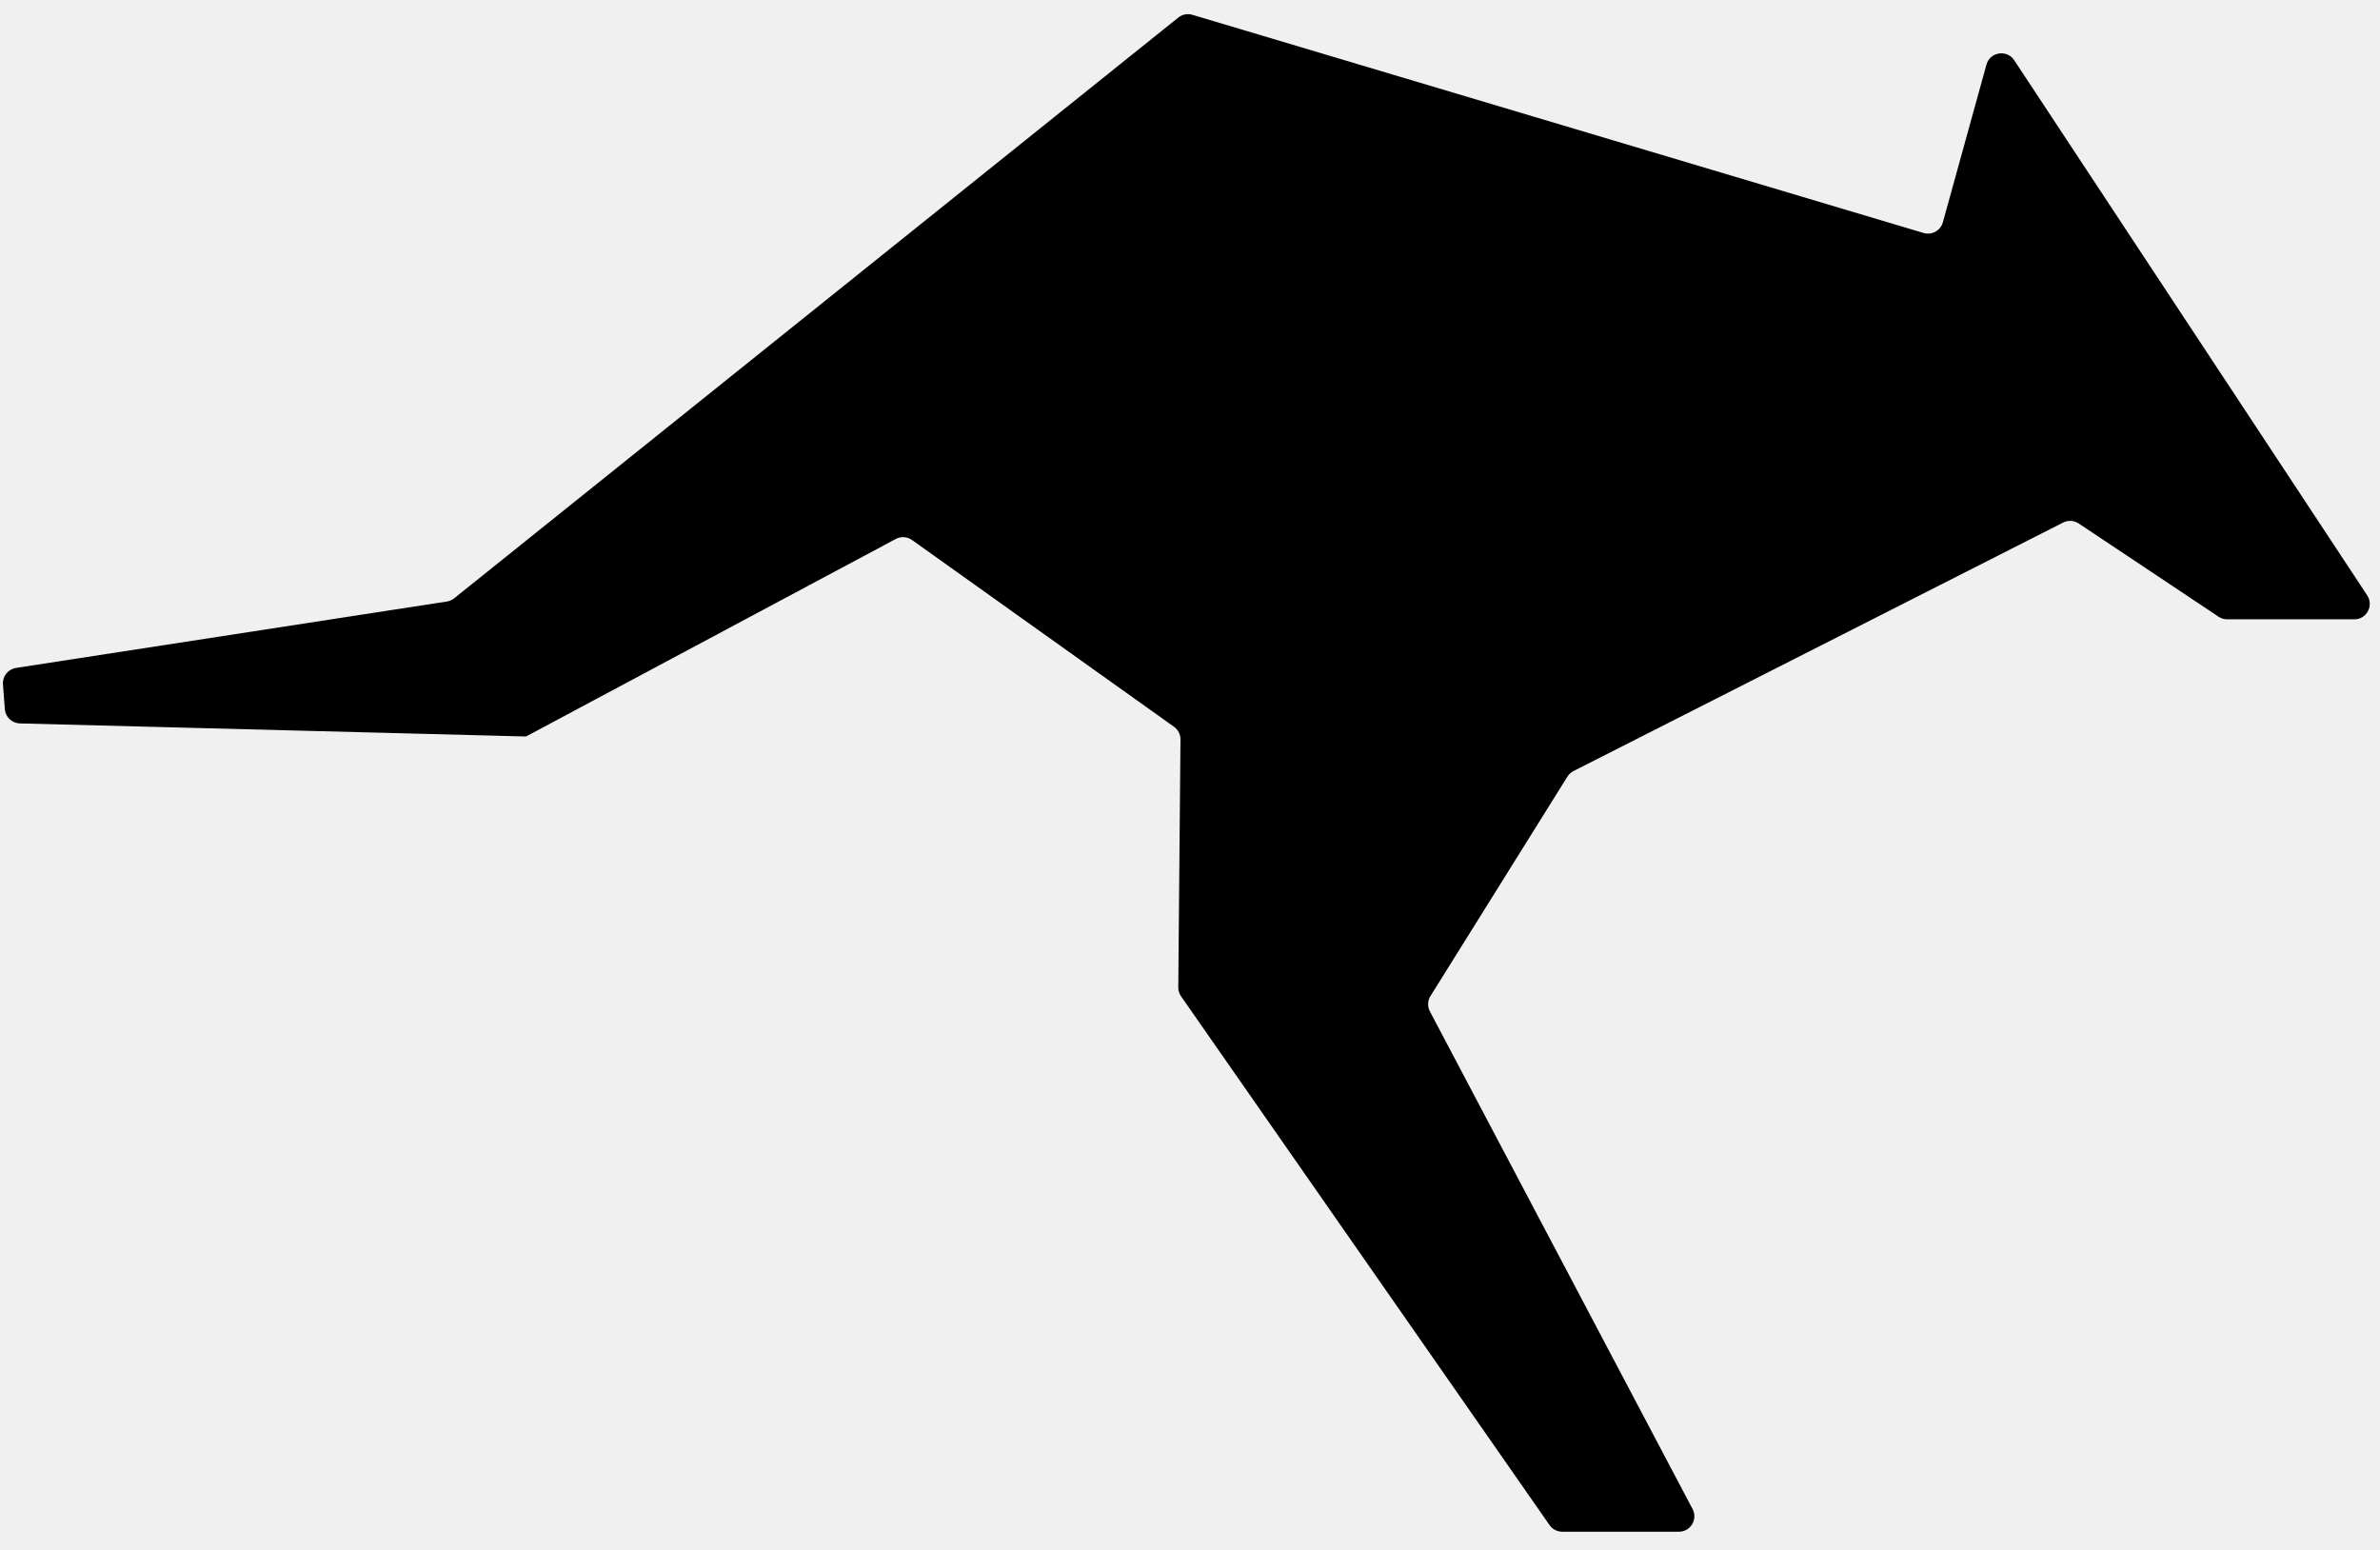
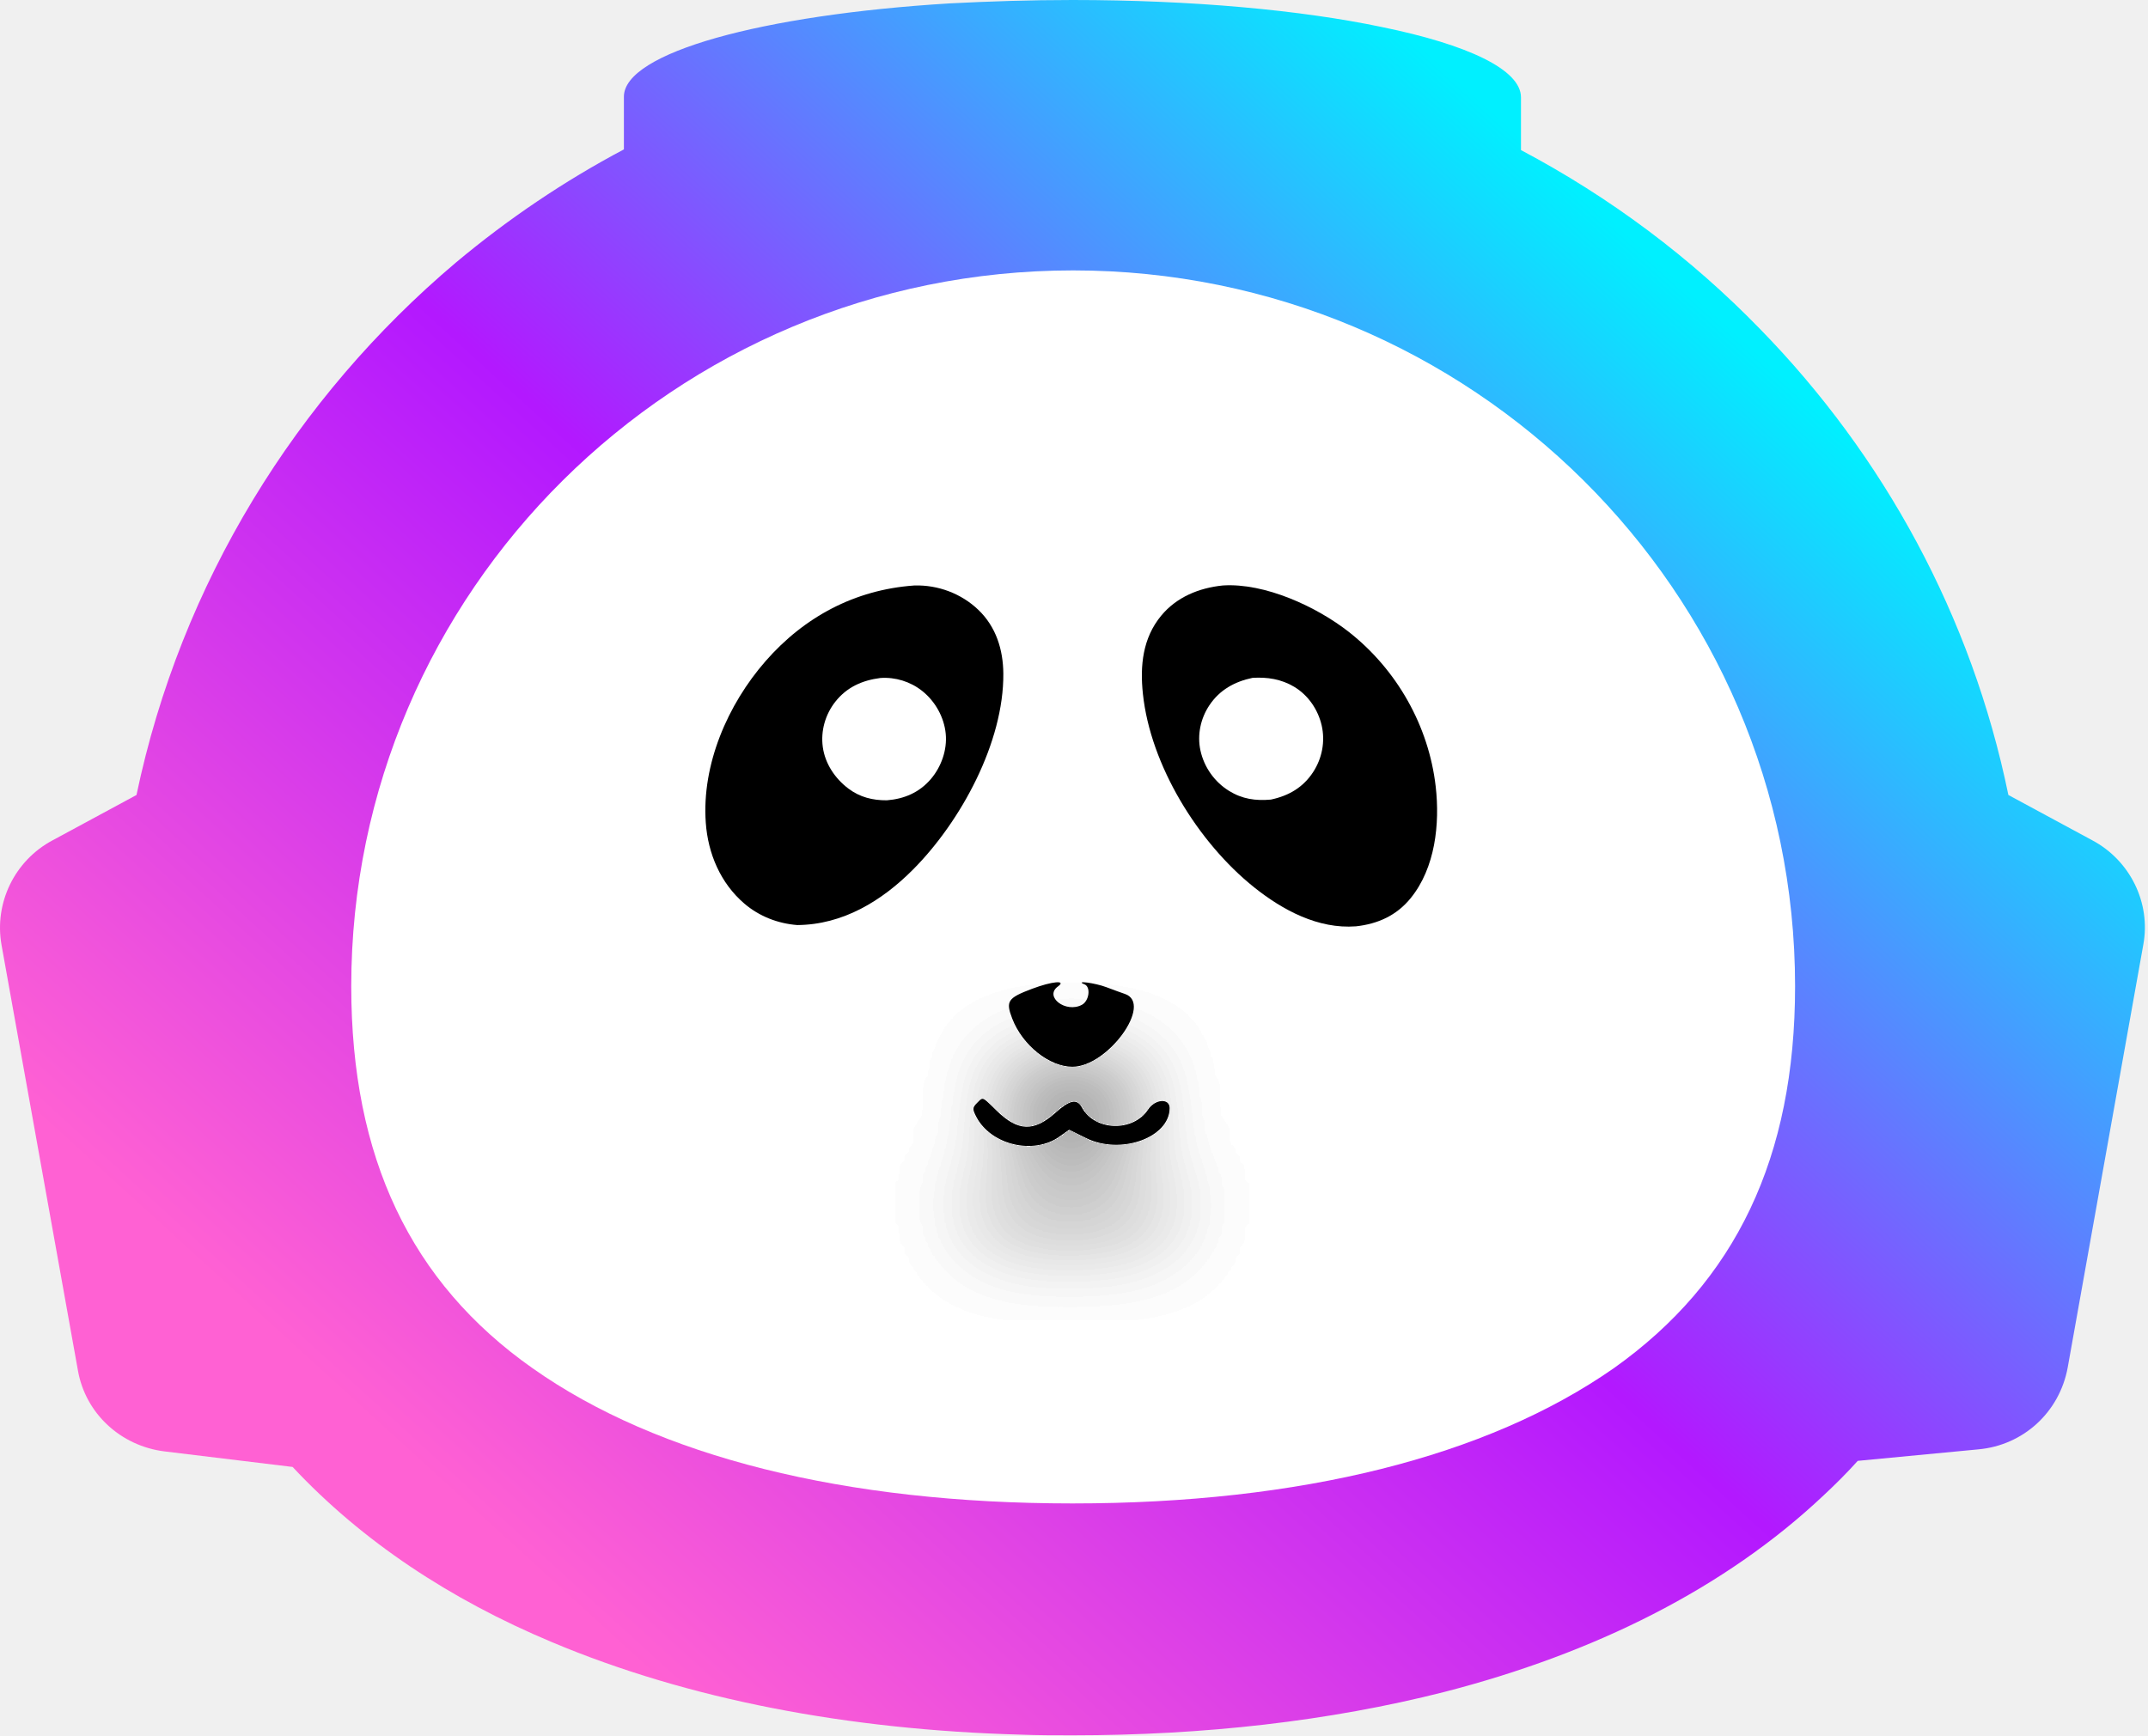
- <svg xmlns="http://www.w3.org/2000/svg" width="106" height="69" viewBox="0 0 106 69" fill="none">
-   <path d="M88.472 2.879L86.531 9.899C86.428 10.271 86.04 10.485 85.67 10.375L53.106 0.659C52.889 0.594 52.655 0.64 52.479 0.782L20.228 26.645C20.134 26.72 20.021 26.769 19.902 26.788L0.713 29.745C0.358 29.8 0.105 30.119 0.132 30.477L0.215 31.58C0.242 31.932 0.531 32.207 0.884 32.216L23.172 32.792L23.427 32.799L39.896 24.002C40.126 23.879 40.407 23.897 40.62 24.049L52.288 32.366C52.471 32.496 52.578 32.708 52.576 32.932L52.478 43.969C52.477 44.111 52.52 44.251 52.601 44.368L69.014 67.919C69.143 68.103 69.354 68.213 69.579 68.213H74.775C75.293 68.213 75.626 67.662 75.384 67.204L63.685 45.043C63.571 44.826 63.58 44.565 63.71 44.357L69.809 34.586C69.876 34.48 69.97 34.394 70.082 34.337L91.888 23.271C92.109 23.159 92.374 23.174 92.581 23.312L98.812 27.466C98.926 27.541 99.058 27.581 99.194 27.581H104.856C105.404 27.581 105.732 26.972 105.43 26.514L89.71 2.684C89.384 2.191 88.629 2.31 88.472 2.879Z" fill="currentColor" />
+ <svg xmlns="http://www.w3.org/2000/svg" width="99" height="80" viewBox="0 0 99 80" fill="none">
+   <path d="M96.43 38.738L92.565 36.65C90.869 28.391 86.816 21.005 81.129 15.177C77.924 11.874 74.217 9.1 70.101 6.919V4.488C70.101 3.21 67.651 2.057 63.692 1.247C59.985 0.467 54.958 0 49.428 0C47.48 0 45.595 0.062 43.773 0.156C35.102 0.686 28.755 2.431 28.755 4.457V6.887C25.991 8.352 23.414 10.097 21.026 12.092C13.643 18.325 8.334 26.895 6.291 36.65L2.427 38.738C0.668 39.673 -0.275 41.636 0.071 43.568L3.59 63.171C3.935 65.166 5.569 66.662 7.58 66.911L13.486 67.628C16.691 71.056 20.744 73.736 25.425 75.699C31.709 78.348 39.092 79.751 47.041 79.969C47.826 80 48.643 80 49.428 80C55.492 80 61.273 79.346 66.551 78.005C73.463 76.229 79.495 73.237 84.051 68.936C84.585 68.438 85.119 67.908 85.622 67.347L91.183 66.817C93.256 66.63 94.921 65.103 95.299 63.046L98.786 43.537C99.132 41.636 98.189 39.673 96.43 38.738Z" fill="url(#paint0_linear_97_675)" />
+   <path d="M49.43 69.31C38.936 69.31 30.327 67.16 24.546 63.077C18.922 59.12 16.189 53.354 16.189 45.469C16.189 27.269 31.113 12.466 49.462 12.466C67.81 12.466 82.734 27.269 82.734 45.469C82.734 53.354 80.001 59.088 74.377 63.077C68.533 67.16 59.924 69.31 49.43 69.31Z" fill="white" />
+   <path d="M56.359 26.991C58.297 26.863 60.687 27.97 62.173 29.137C64.386 30.877 65.851 33.472 66.17 36.256C66.368 37.982 66.152 40.01 65.016 41.407C64.367 42.206 63.503 42.595 62.492 42.705C60.752 42.836 59.122 41.96 57.804 40.908C55.223 38.846 53.021 35.281 52.675 31.98C52.539 30.691 52.663 29.42 53.518 28.384C54.228 27.524 55.265 27.102 56.359 26.991Z" fill="black" />
+   <path d="M57.729 31.25C58.408 31.207 59.055 31.308 59.646 31.661C60.293 32.047 60.749 32.715 60.915 33.443C61.083 34.181 60.937 34.952 60.526 35.587C60.063 36.301 59.397 36.688 58.572 36.862C57.868 36.924 57.255 36.838 56.646 36.461C55.974 36.045 55.495 35.367 55.328 34.598C55.171 33.883 55.334 33.12 55.74 32.513C56.213 31.805 56.905 31.421 57.729 31.25Z" fill="white" />
+   <path d="M42.121 26.993C42.131 26.992 42.141 26.991 42.15 26.991C43.237 26.962 44.306 27.363 45.091 28.114C45.907 28.895 46.234 29.948 46.243 31.051C46.268 34.217 44.294 37.862 42.082 40.086C40.639 41.537 38.843 42.632 36.744 42.646C35.846 42.576 34.986 42.24 34.302 41.653C33.202 40.708 32.63 39.347 32.529 37.926C32.338 35.246 33.537 32.479 35.284 30.479C37.069 28.437 39.398 27.192 42.121 26.993Z" fill="black" />
+   <path d="M40.577 31.256C41.267 31.208 41.959 31.422 42.5 31.851C43.103 32.328 43.515 33.065 43.588 33.828C43.659 34.575 43.384 35.352 42.897 35.921C42.368 36.537 41.673 36.833 40.873 36.895C40.221 36.899 39.629 36.752 39.103 36.355C38.486 35.89 38.027 35.206 37.922 34.436C37.821 33.695 38.036 32.94 38.499 32.351C39.028 31.679 39.741 31.362 40.577 31.256Z" fill="white" />
+   <g filter="url(#filter0_ddd_97_675)">
+     <path fill-rule="evenodd" clip-rule="evenodd" d="M46.652 46.957C46.344 46.155 46.441 46.009 47.564 45.586C48.489 45.237 49.176 45.175 48.76 45.477C48.114 45.946 49.119 46.718 49.862 46.324C50.202 46.143 50.284 45.499 49.983 45.379C49.502 45.186 50.466 45.312 50.992 45.51C51.321 45.635 51.703 45.774 51.842 45.82C53.164 46.259 51.064 49.179 49.425 49.179C48.363 49.179 47.126 48.188 46.652 46.957ZM44.997 51.486C44.816 51.138 44.82 51.057 45.023 50.855C45.137 50.741 45.196 50.667 45.264 50.657C45.374 50.64 45.509 50.789 45.94 51.209C46.923 52.165 47.656 52.186 48.659 51.286C49.308 50.705 49.641 50.641 49.864 51.054C50.453 52.147 52.222 52.202 52.917 51.149C53.237 50.665 53.908 50.619 53.908 51.082C53.908 52.446 51.651 53.256 50.053 52.466L49.278 52.083L48.826 52.402C47.626 53.25 45.673 52.783 44.997 51.486Z" fill="black" />
+   </g>
+   <defs>
+     <filter id="filter0_ddd_97_675" x="40.866" y="45.283" width="17.043" height="15.547" filterUnits="userSpaceOnUse" color-interpolation-filters="sRGB">
+       <feFlood flood-opacity="0" result="BackgroundImageFix" />
+       <feColorMatrix in="SourceAlpha" type="matrix" values="0 0 0 0 0 0 0 0 0 0 0 0 0 0 0 0 0 0 127 0" result="hardAlpha" />
+       <feOffset dy="4" />
+       <feGaussianBlur stdDeviation="2" />
+       <feComposite in2="hardAlpha" operator="out" />
+       <feColorMatrix type="matrix" values="0 0 0 0 0 0 0 0 0 0 0 0 0 0 0 0 0 0 0.25 0" />
+       <feBlend mode="normal" in2="BackgroundImageFix" result="effect1_dropShadow_97_675" />
+       <feColorMatrix in="SourceAlpha" type="matrix" values="0 0 0 0 0 0 0 0 0 0 0 0 0 0 0 0 0 0 127 0" result="hardAlpha" />
+       <feOffset dy="4" />
+       <feGaussianBlur stdDeviation="2" />
+       <feComposite in2="hardAlpha" operator="out" />
+       <feColorMatrix type="matrix" values="0 0 0 0 0 0 0 0 0 0 0 0 0 0 0 0 0 0 0.25 0" />
+       <feBlend mode="normal" in2="effect1_dropShadow_97_675" result="effect2_dropShadow_97_675" />
+       <feColorMatrix in="SourceAlpha" type="matrix" values="0 0 0 0 0 0 0 0 0 0 0 0 0 0 0 0 0 0 127 0" result="hardAlpha" />
+       <feOffset dy="4" />
+       <feGaussianBlur stdDeviation="2" />
+       <feComposite in2="hardAlpha" operator="out" />
+       <feColorMatrix type="matrix" values="0 0 0 0 0 0 0 0 0 0 0 0 0 0 0 0 0 0 0.25 0" />
+       <feBlend mode="normal" in2="effect2_dropShadow_97_675" result="effect3_dropShadow_97_675" />
+       <feBlend mode="normal" in="SourceGraphic" in2="effect3_dropShadow_97_675" result="shape" />
+     </filter>
+     <linearGradient id="paint0_linear_97_675" x1="25.451" y1="73.189" x2="79.001" y2="14.417" gradientUnits="userSpaceOnUse">
+       <stop stop-color="#FF61D3" />
+       <stop offset="0.5" stop-color="#B318FF" />
+       <stop offset="1" stop-color="#00F0FF" />
+     </linearGradient>
+   </defs>
</svg>
